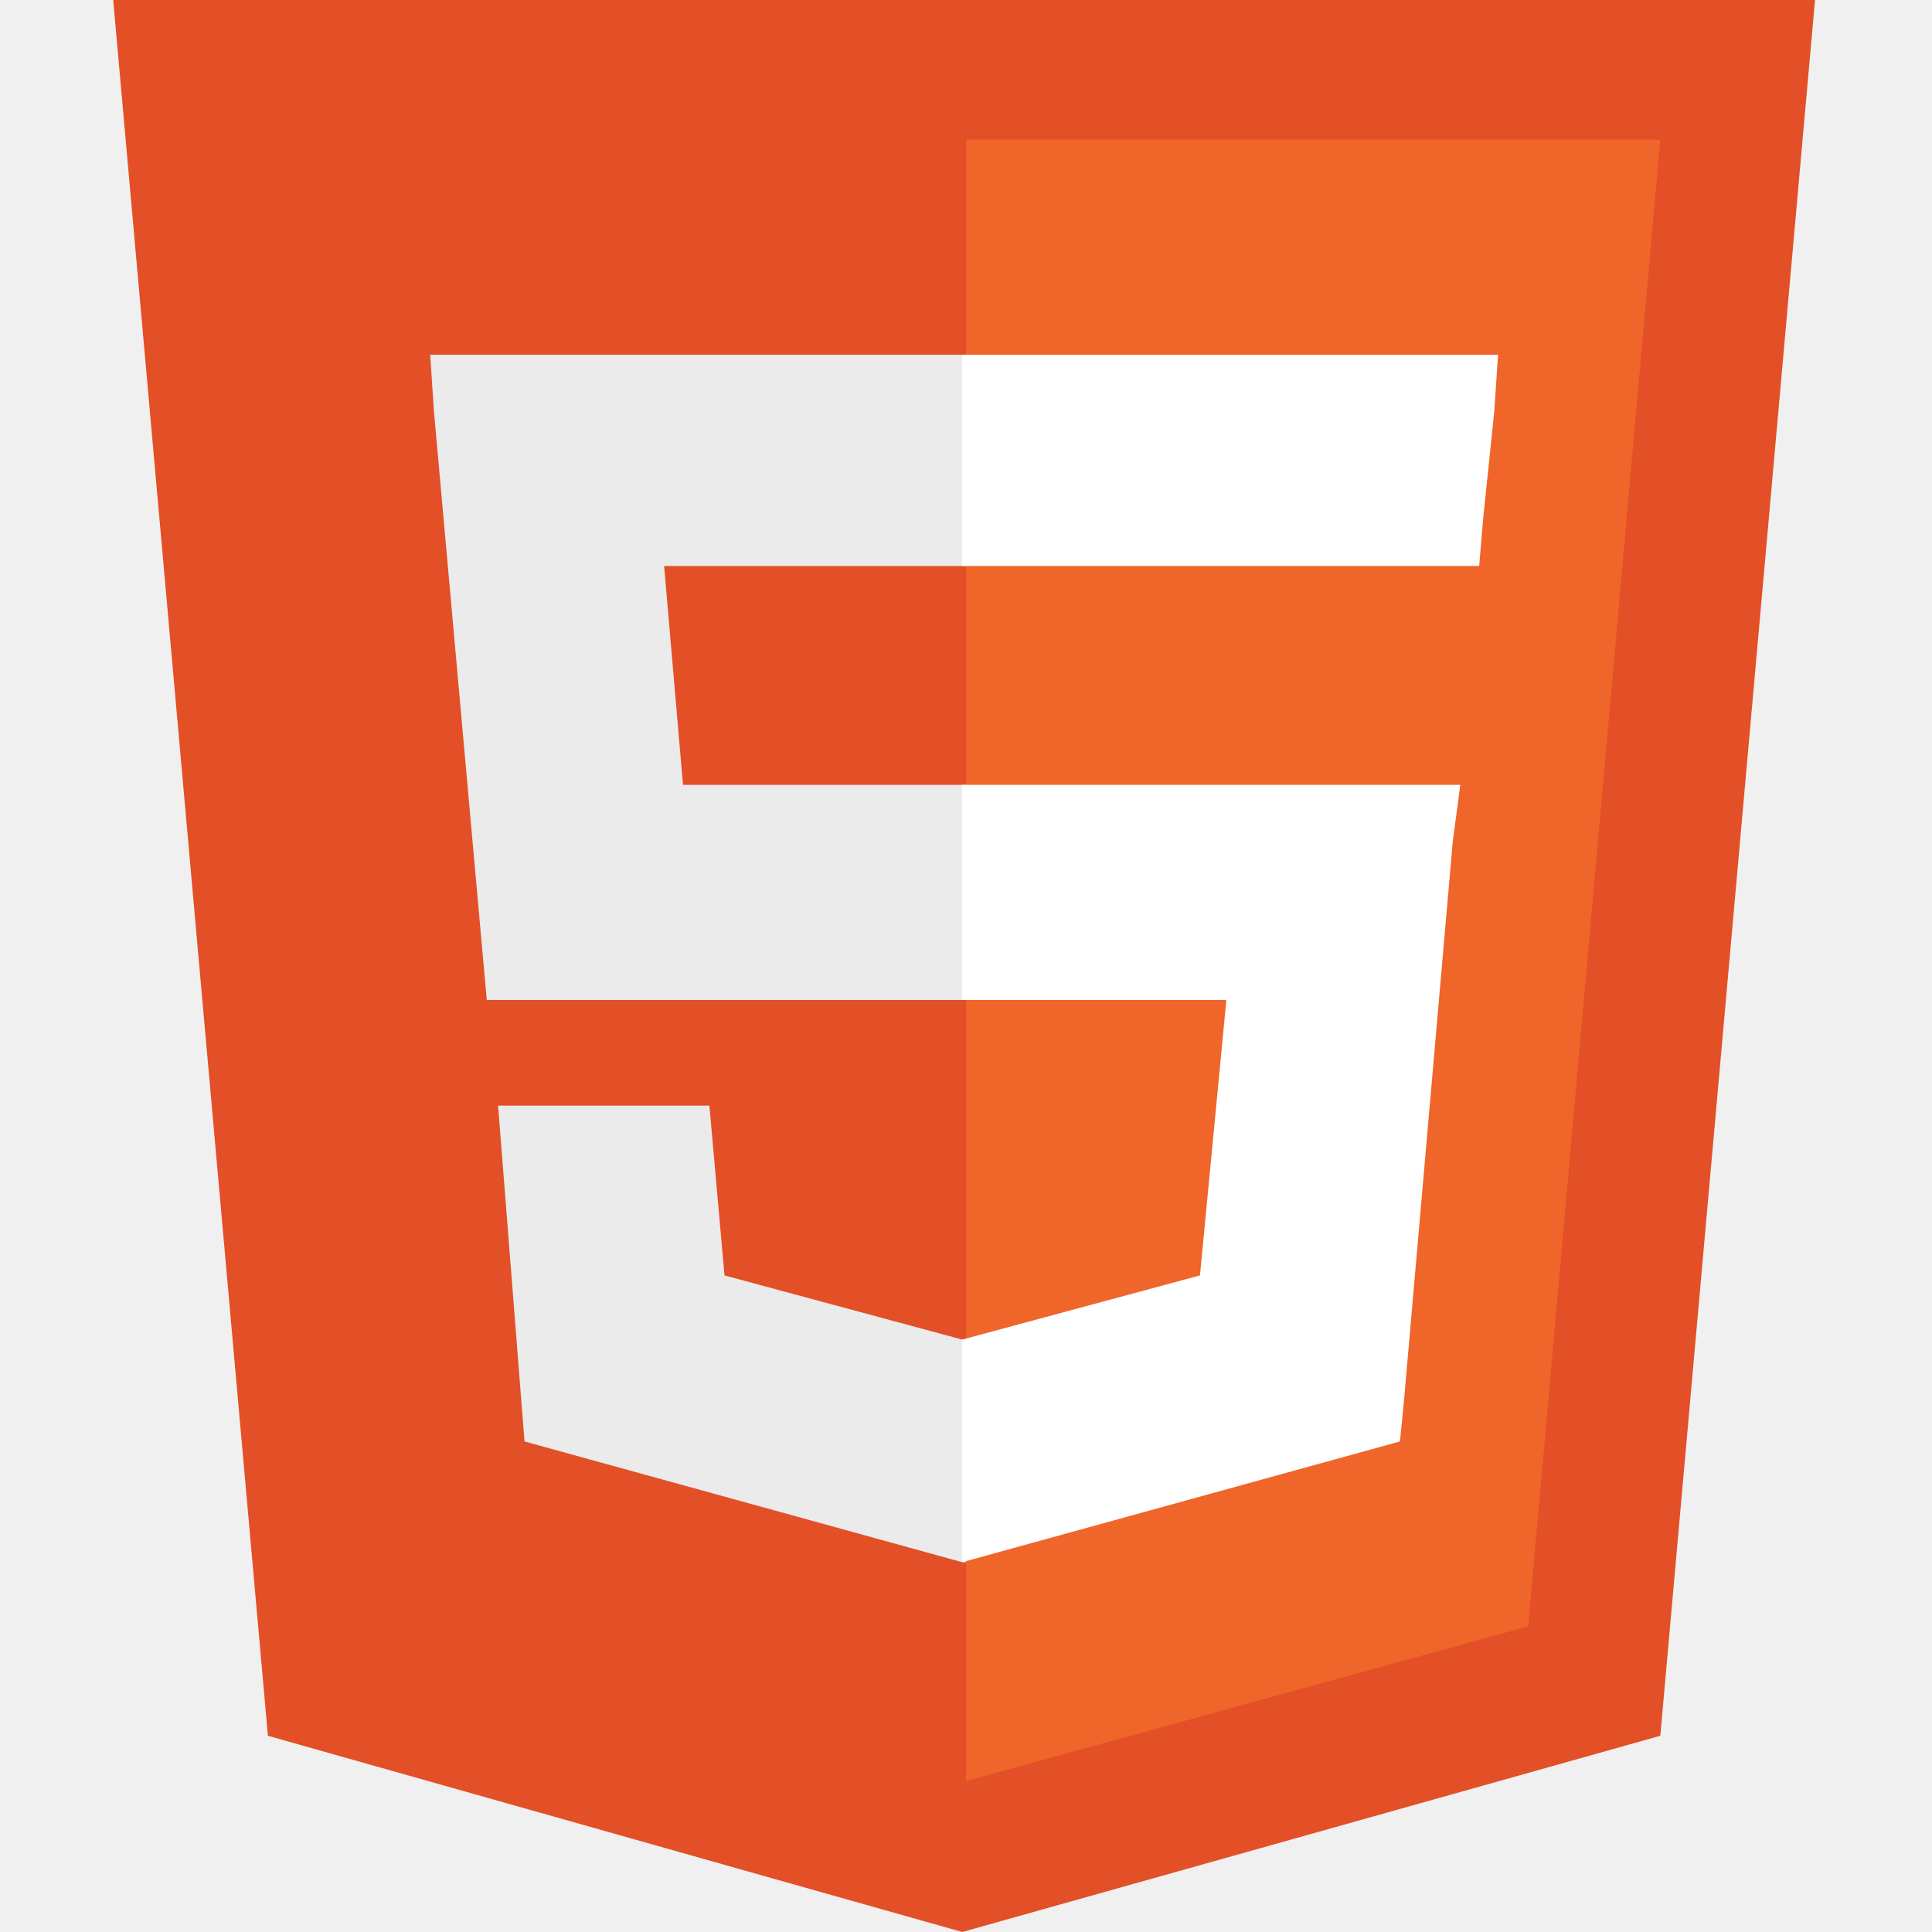
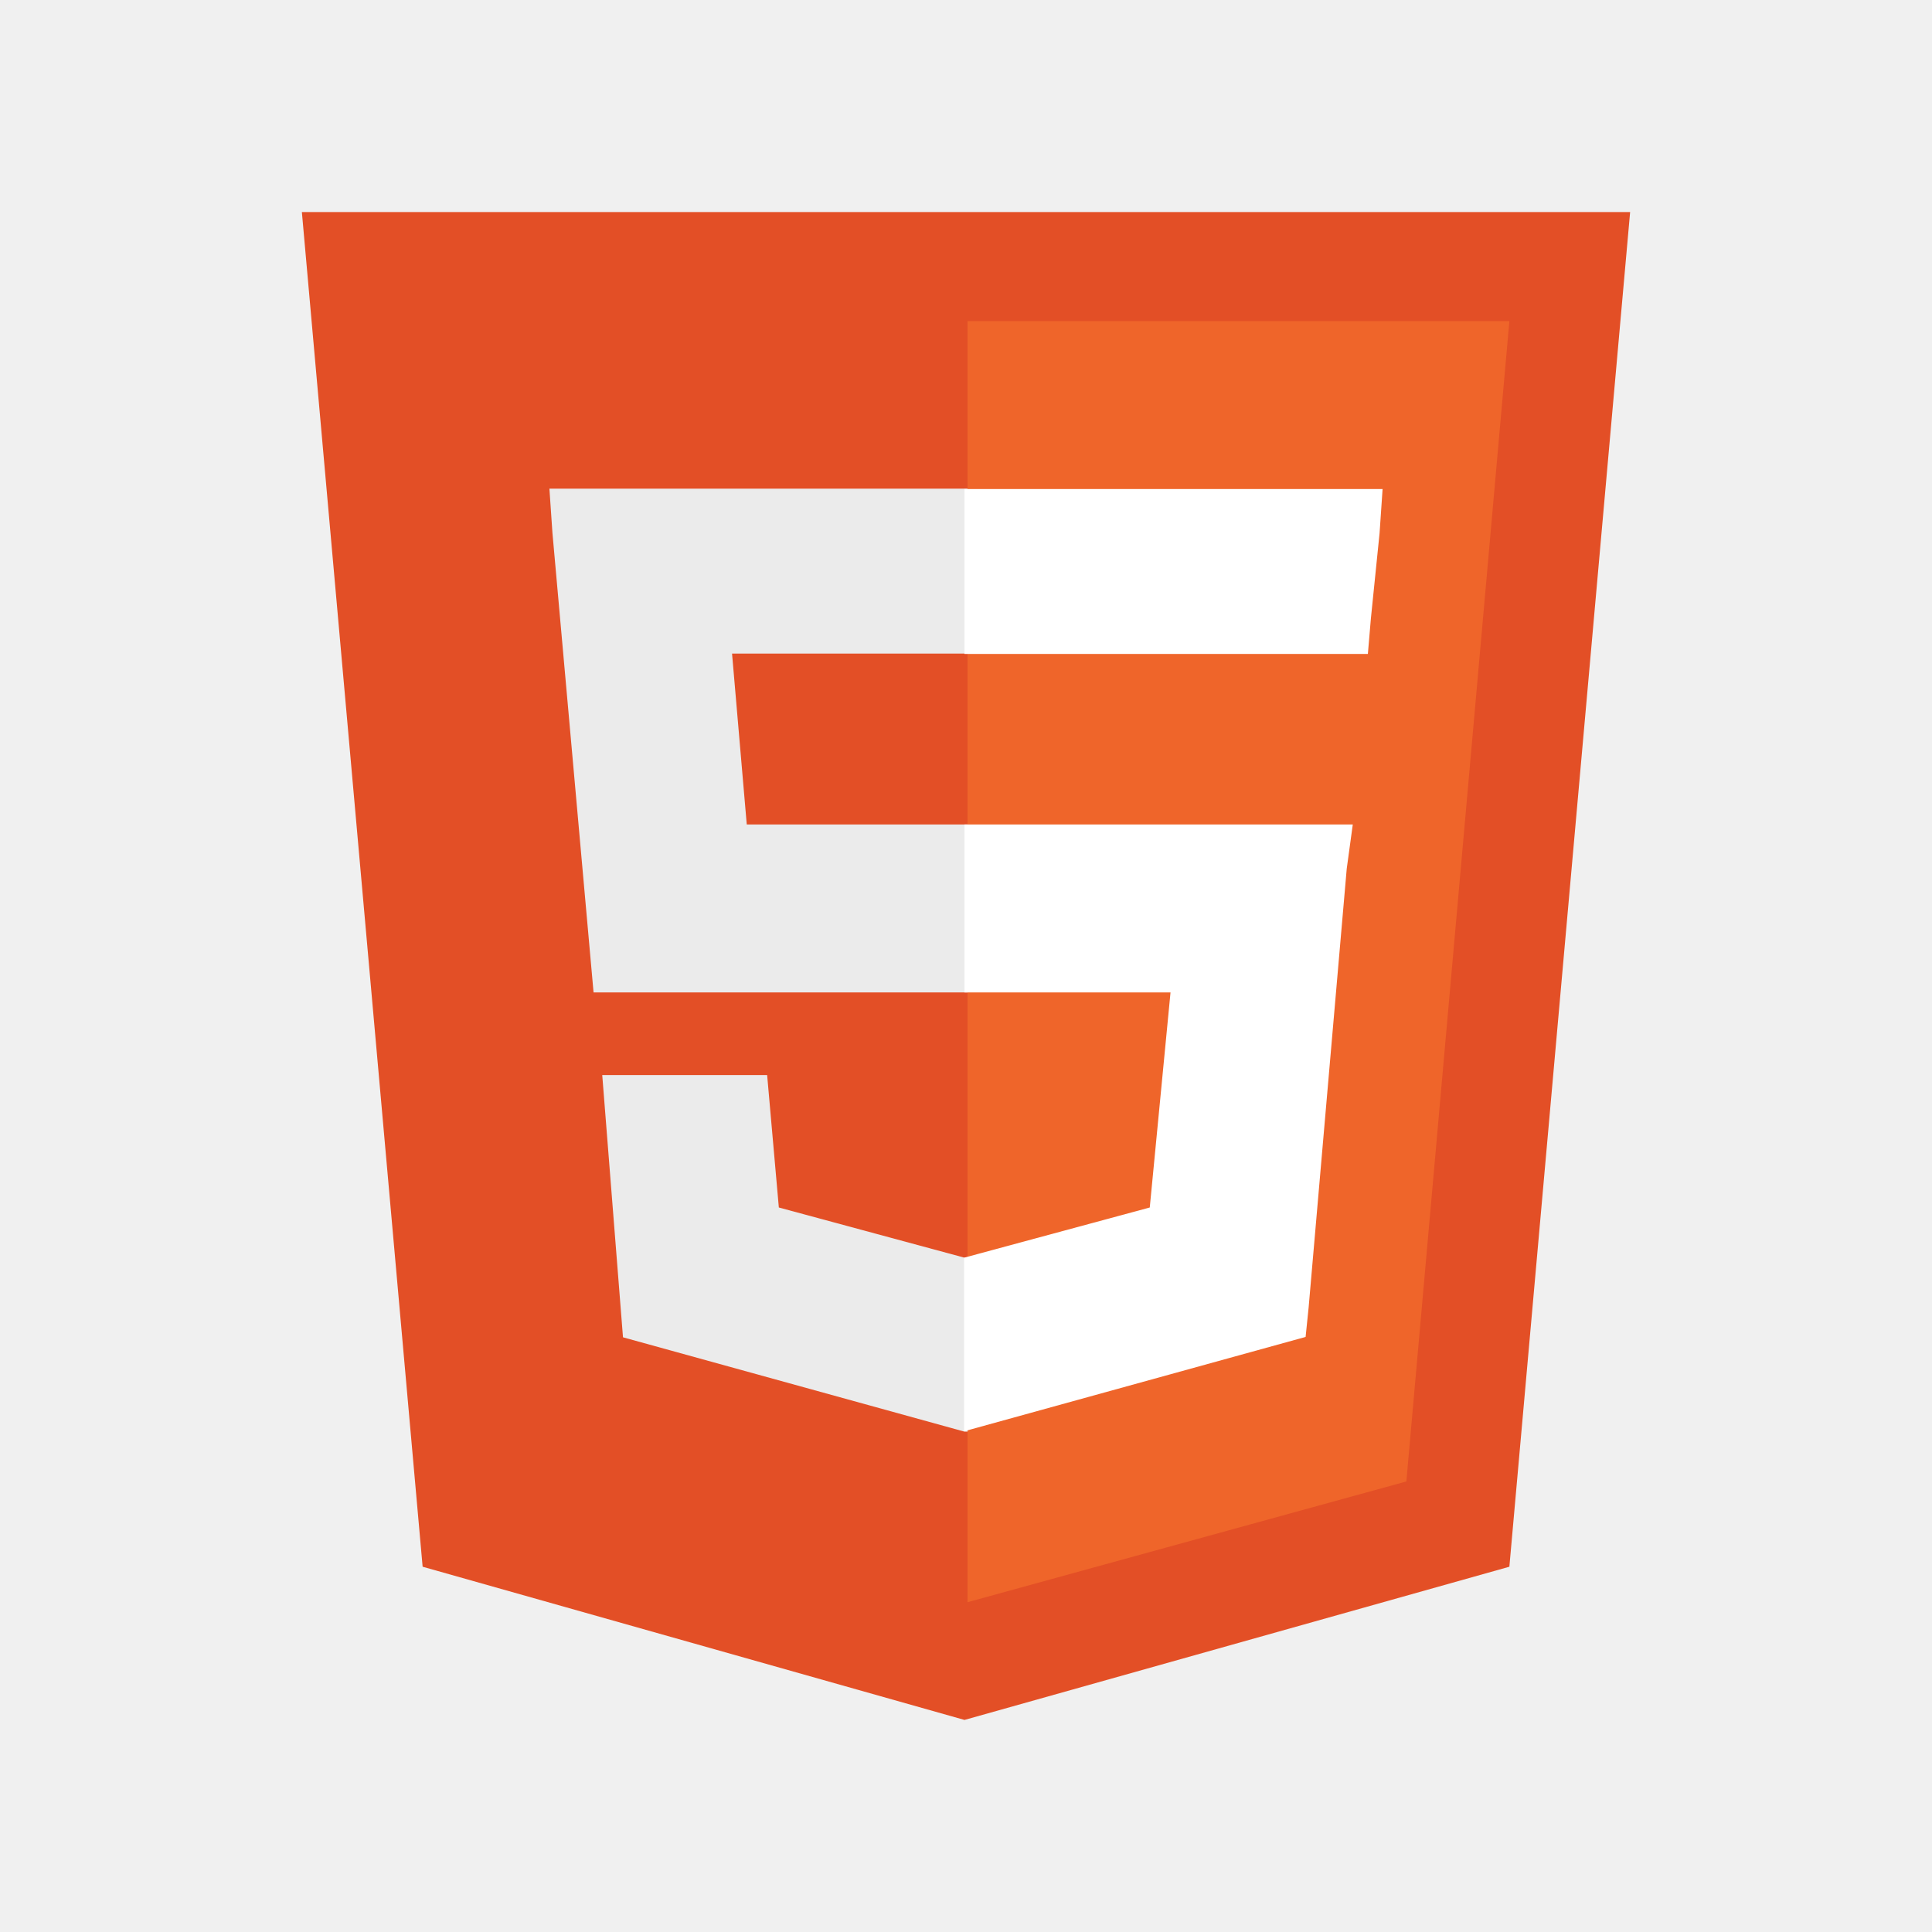
- <svg xmlns="http://www.w3.org/2000/svg" viewBox="0 0 512 512">
-   <path fill="#E34F26" d="M71,460 L30,0 481,0 440,460 255,512" />
-   <path fill="#EF652A" d="M256,472 L405,431 440,37 256,37" />
-   <path fill="#EBEBEB" d="M256,208 L181,208 176,150 256,150 256,94 255,94 114,94 115,109 129,265 256,265zM256,355 L255,355 192,338 188,293 158,293 132,293 139,382 255,414 256,414z" />
-   <path fill="#FFF" d="M255,208 L255,265 325,265 318,338 255,355 255,414 371,382 372,372 385,223 387,208 371,208zM255,94 L255,129 255,150 255,150 392,150 392,150 392,150 393,138 396,109 397,94z" />
+ <svg xmlns="http://www.w3.org/2000/svg" version="1.1" id="Layer_1" x="0px" y="0px" viewBox="0 0 512 512" style="enable-background:new 0 0 512 512;" xml:space="preserve">
+   <style type="text/css">
+ 	.st0{fill:#E34F26;}
+ 	.st1{fill:#EF652A;}
+ 	.st2{fill:#EBEBEB;}
+ 	.st3{fill:#FFFFFF;}
+ </style>
+   <g>
+     <path class="st0" d="M112,415.2l-32-359h352l-32,359l-144.4,40.6" />
+     <path class="st1" d="M256.4,424.6l116.3-32L400,85.1H256.4" />
+     <path class="st2" d="M256.4,218.5h-58.5l-3.9-45.3h62.4v-43.7h-0.8h-110l0.8,11.7L157.3,263h99.1V218.5z M256.4,333.3h-0.8   L206.4,320l-3.1-35.1h-23.4h-20.3l5.5,69.5l90.5,25h0.8V333.3z" />
+     <path class="st3" d="M255.6,218.5V263h54.6l-5.5,57l-49.2,13.3v46l90.5-25l0.8-7.8l10.1-116.3l1.6-11.7h-12.5H255.6z M255.6,129.6   v27.3v16.4l0,0h106.9l0,0l0,0l0.8-9.4l2.3-22.6l0.8-11.7H255.6z" />
+   </g>
</svg>
